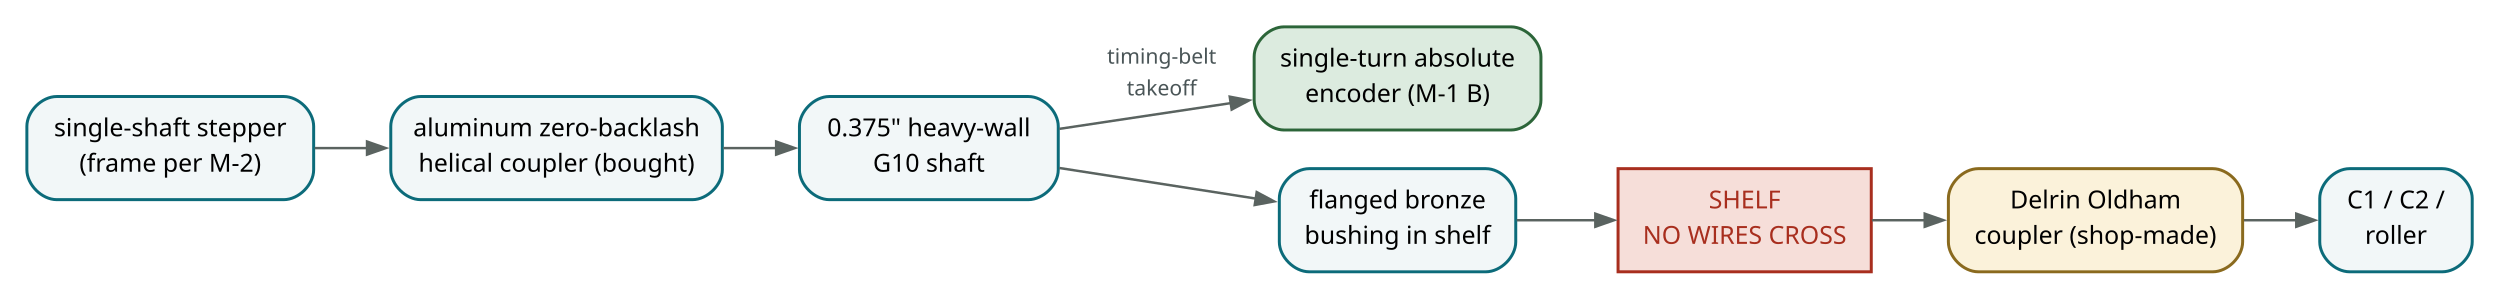
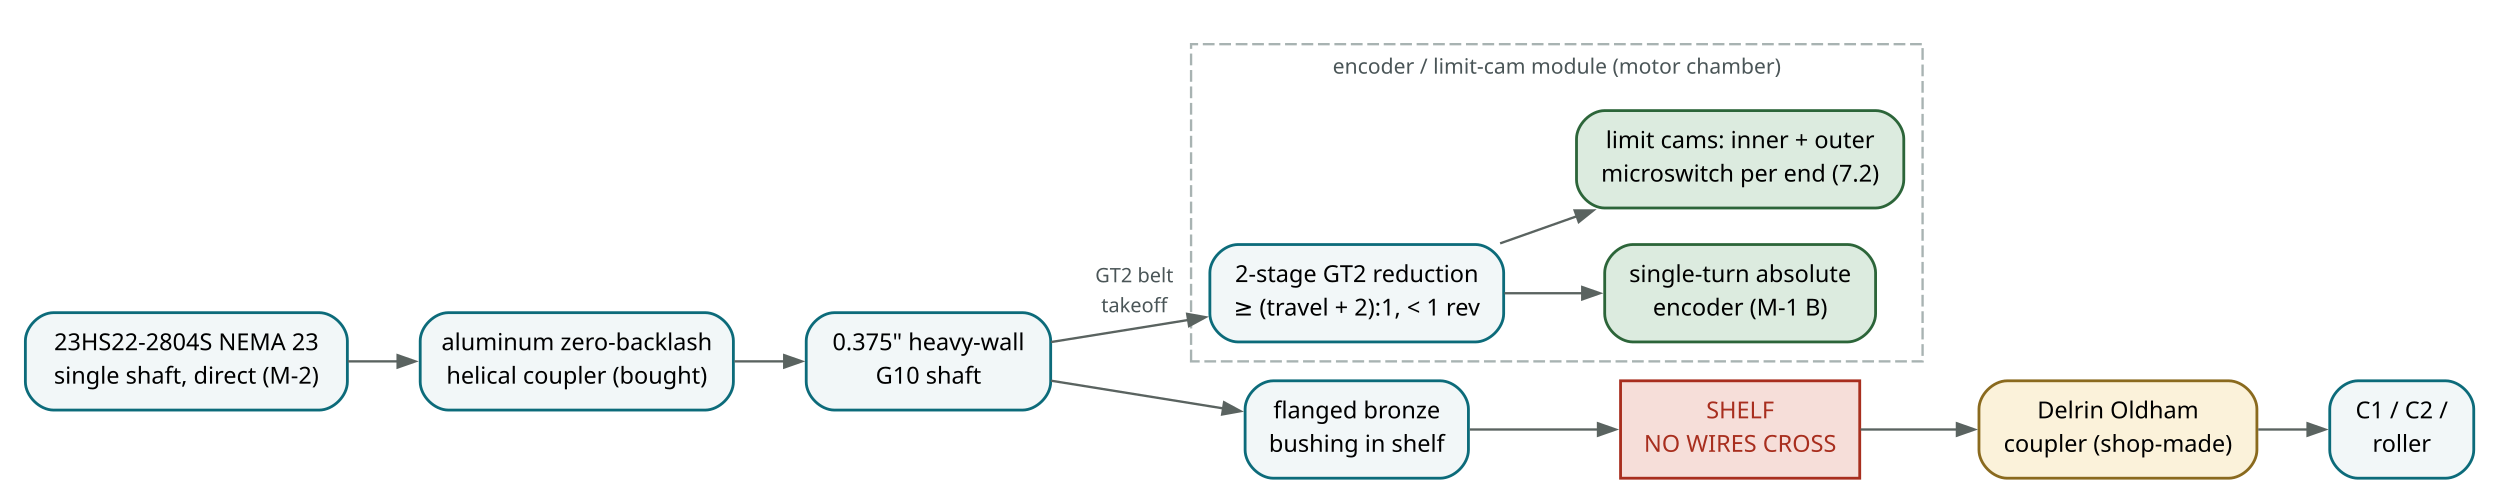
- <svg xmlns="http://www.w3.org/2000/svg" width="1005pt" height="120pt" viewBox="0.00 0.00 1005.00 120.00">
-   <g id="graph0" class="graph" transform="scale(1 1) rotate(0) translate(10.8 109.26)">
+ <svg xmlns="http://www.w3.org/2000/svg" width="1064pt" height="214pt" viewBox="0.00 0.00 1064.00 214.00">
+   <g id="graph0" class="graph" transform="scale(1 1) rotate(0) translate(10.8 203.53)">
+     <g id="clust1" class="cluster">
+       <polygon fill="none" stroke="#a8b3b2" stroke-dasharray="5,2" points="496.12,-49.73 496.12,-184.73 807.45,-184.73 807.45,-49.73 496.12,-49.73" />
+       <text xml:space="preserve" text-anchor="middle" x="651.78" y="-172.18" font-family="Noto Sans" font-size="9.00" fill="#4a5557">encoder / limit-cam module (motor chamber)</text>
+     </g>
    <g id="node1" class="node">
-       <path fill="#f2f7f8" stroke="#0c6b7a" stroke-width="1.2" d="M103.29,-70.46C103.29,-70.46 12,-70.46 12,-70.46 6,-70.46 0,-64.46 0,-58.46 0,-58.46 0,-41 0,-41 0,-35 6,-29 12,-29 12,-29 103.29,-29 103.29,-29 109.29,-29 115.29,-35 115.29,-41 115.29,-41 115.29,-58.46 115.29,-58.46 115.29,-64.46 109.29,-70.46 103.29,-70.46" />
-       <text xml:space="preserve" text-anchor="middle" x="57.64" y="-54.48" font-family="Noto Sans" font-size="10.00">single-shaft stepper</text>
-       <text xml:space="preserve" text-anchor="middle" x="57.64" y="-40.23" font-family="Noto Sans" font-size="10.00">(frame per M-2)</text>
+       <path fill="#f2f7f8" stroke="#0c6b7a" stroke-width="1.2" d="M125.04,-70.46C125.04,-70.46 12,-70.46 12,-70.46 6,-70.46 0,-64.46 0,-58.46 0,-58.46 0,-41 0,-41 0,-35 6,-29 12,-29 12,-29 125.04,-29 125.04,-29 131.04,-29 137.04,-35 137.04,-41 137.04,-41 137.04,-58.46 137.04,-58.46 137.04,-64.46 131.04,-70.46 125.04,-70.46" />
+       <text xml:space="preserve" text-anchor="middle" x="68.52" y="-54.48" font-family="Noto Sans" font-size="10.00">23HS22-2804S NEMA 23</text>
+       <text xml:space="preserve" text-anchor="middle" x="68.52" y="-40.23" font-family="Noto Sans" font-size="10.00">single shaft, direct (M-2)</text>
+     </g>
+     <g id="node2" class="node">
+       <path fill="#f2f7f8" stroke="#0c6b7a" stroke-width="1.2" d="M289.33,-70.46C289.33,-70.46 180.04,-70.46 180.04,-70.46 174.04,-70.46 168.04,-64.46 168.04,-58.46 168.04,-58.46 168.04,-41 168.04,-41 168.04,-35 174.04,-29 180.04,-29 180.04,-29 289.33,-29 289.33,-29 295.33,-29 301.33,-35 301.33,-41 301.33,-41 301.33,-58.46 301.33,-58.46 301.33,-64.46 295.33,-70.46 289.33,-70.46" />
+       <text xml:space="preserve" text-anchor="middle" x="234.69" y="-54.48" font-family="Noto Sans" font-size="10.00">aluminum zero-backlash</text>
+       <text xml:space="preserve" text-anchor="middle" x="234.69" y="-40.23" font-family="Noto Sans" font-size="10.00">helical coupler (bought)</text>
+     </g>
+     <g id="edge1" class="edge">
+       <path fill="none" stroke="#5a6360" d="M137.24,-49.73C144.26,-49.73 151.42,-49.73 158.51,-49.73" />
+       <polygon fill="#5a6360" stroke="#5a6360" points="158.43,-52.36 165.93,-49.73 158.43,-47.11 158.43,-52.36" />
    </g>
    <g id="node3" class="node">
-       <path fill="#f2f7f8" stroke="#0c6b7a" stroke-width="1.2" d="M267.58,-70.46C267.58,-70.46 158.29,-70.46 158.29,-70.46 152.29,-70.46 146.29,-64.46 146.29,-58.46 146.29,-58.46 146.29,-41 146.29,-41 146.29,-35 152.29,-29 158.29,-29 158.29,-29 267.58,-29 267.58,-29 273.58,-29 279.58,-35 279.58,-41 279.58,-41 279.58,-58.46 279.58,-58.46 279.58,-64.46 273.58,-70.46 267.58,-70.46" />
-       <text xml:space="preserve" text-anchor="middle" x="212.93" y="-54.48" font-family="Noto Sans" font-size="10.00">aluminum zero-backlash</text>
-       <text xml:space="preserve" text-anchor="middle" x="212.93" y="-40.23" font-family="Noto Sans" font-size="10.00">helical coupler (bought)</text>
+       <path fill="#f2f7f8" stroke="#0c6b7a" stroke-width="1.2" d="M424.37,-70.46C424.37,-70.46 344.33,-70.46 344.33,-70.46 338.33,-70.46 332.33,-64.46 332.33,-58.46 332.33,-58.46 332.33,-41 332.33,-41 332.33,-35 338.33,-29 344.33,-29 344.33,-29 424.37,-29 424.37,-29 430.37,-29 436.37,-35 436.37,-41 436.37,-41 436.37,-58.46 436.37,-58.46 436.37,-64.46 430.37,-70.46 424.37,-70.46" />
+       <text xml:space="preserve" text-anchor="middle" x="384.35" y="-54.48" font-family="Noto Sans" font-size="10.00">0.375" heavy-wall</text>
+       <text xml:space="preserve" text-anchor="middle" x="384.35" y="-40.23" font-family="Noto Sans" font-size="10.00">G10 shaft</text>
    </g>
-     <g id="edge1" class="edge">
-       <path fill="none" stroke="#5a6360" d="M115.72,-49.73C122.61,-49.73 129.72,-49.73 136.81,-49.73" />
-       <polygon fill="#5a6360" stroke="#5a6360" points="136.75,-52.36 144.25,-49.73 136.75,-47.11 136.75,-52.36" />
-     </g>
-     <g id="node2" class="node">
-       <path fill="#dcebdf" stroke="#2c6539" stroke-width="1.2" d="M596.66,-98.46C596.66,-98.46 505.37,-98.46 505.37,-98.46 499.37,-98.46 493.37,-92.46 493.37,-86.46 493.37,-86.46 493.37,-69 493.37,-69 493.37,-63 499.37,-57 505.37,-57 505.37,-57 596.66,-57 596.66,-57 602.66,-57 608.66,-63 608.66,-69 608.66,-69 608.66,-86.46 608.66,-86.46 608.66,-92.46 602.66,-98.46 596.66,-98.46" />
-       <text xml:space="preserve" text-anchor="middle" x="551.01" y="-82.48" font-family="Noto Sans" font-size="10.00">single-turn absolute</text>
-       <text xml:space="preserve" text-anchor="middle" x="551.01" y="-68.23" font-family="Noto Sans" font-size="10.00">encoder (M-1 B)</text>
+     <g id="edge2" class="edge">
+       <path fill="none" stroke="#5a6360" d="M301.74,-49.73C308.87,-49.73 316.1,-49.73 323.15,-49.73" />
+       <polygon fill="#5a6360" stroke="#5a6360" points="322.96,-52.36 330.46,-49.73 322.96,-47.11 322.96,-52.36" />
    </g>
    <g id="node4" class="node">
-       <path fill="#f2f7f8" stroke="#0c6b7a" stroke-width="1.2" d="M402.62,-70.46C402.62,-70.46 322.58,-70.46 322.58,-70.46 316.58,-70.46 310.58,-64.46 310.58,-58.46 310.58,-58.46 310.58,-41 310.58,-41 310.58,-35 316.58,-29 322.58,-29 322.58,-29 402.62,-29 402.62,-29 408.62,-29 414.62,-35 414.62,-41 414.62,-41 414.62,-58.46 414.62,-58.46 414.62,-64.46 408.62,-70.46 402.62,-70.46" />
-       <text xml:space="preserve" text-anchor="middle" x="362.6" y="-54.48" font-family="Noto Sans" font-size="10.00">0.375" heavy-wall</text>
-       <text xml:space="preserve" text-anchor="middle" x="362.6" y="-40.23" font-family="Noto Sans" font-size="10.00">G10 shaft</text>
+       <path fill="#f2f7f8" stroke="#0c6b7a" stroke-width="1.2" d="M602.16,-41.46C602.16,-41.46 531.12,-41.46 531.12,-41.46 525.12,-41.46 519.12,-35.46 519.12,-29.46 519.12,-29.46 519.12,-12 519.12,-12 519.12,-6 525.12,0 531.12,0 531.12,0 602.16,0 602.16,0 608.16,0 614.16,-6 614.16,-12 614.16,-12 614.16,-29.46 614.16,-29.46 614.16,-35.46 608.16,-41.46 602.16,-41.46" />
+       <text xml:space="preserve" text-anchor="middle" x="566.64" y="-25.48" font-family="Noto Sans" font-size="10.00">flanged bronze</text>
+       <text xml:space="preserve" text-anchor="middle" x="566.64" y="-11.23" font-family="Noto Sans" font-size="10.00">bushing in shelf</text>
    </g>
-     <g id="edge2" class="edge">
-       <path fill="none" stroke="#5a6360" d="M279.99,-49.73C287.12,-49.73 294.35,-49.73 301.4,-49.73" />
-       <polygon fill="#5a6360" stroke="#5a6360" points="301.21,-52.36 308.71,-49.73 301.21,-47.11 301.21,-52.36" />
+     <g id="edge3" class="edge">
+       <path fill="none" stroke="#5a6360" d="M436.53,-41.5C459.42,-37.81 486.47,-33.46 509.88,-29.7" />
+       <polygon fill="#5a6360" stroke="#5a6360" points="510.17,-32.31 517.16,-28.53 509.34,-27.13 510.17,-32.31" />
+     </g>
+     <g id="node8" class="node">
+       <path fill="#f2f7f8" stroke="#0c6b7a" stroke-width="1.2" d="M617.16,-99.46C617.16,-99.46 516.12,-99.46 516.12,-99.46 510.12,-99.46 504.12,-93.46 504.12,-87.46 504.12,-87.46 504.12,-70 504.12,-70 504.12,-64 510.12,-58 516.12,-58 516.12,-58 617.16,-58 617.16,-58 623.16,-58 629.16,-64 629.16,-70 629.16,-70 629.16,-87.46 629.16,-87.46 629.16,-93.46 623.16,-99.46 617.16,-99.46" />
+       <text xml:space="preserve" text-anchor="middle" x="566.64" y="-83.48" font-family="Noto Sans" font-size="10.00">2-stage GT2 reduction</text>
+       <text xml:space="preserve" text-anchor="middle" x="566.64" y="-69.23" font-family="Noto Sans" font-size="10.00">≥ (travel + 2):1, &lt; 1 rev</text>
    </g>
    <g id="edge7" class="edge">
-       <path fill="none" stroke="#5a6360" d="M415.03,-57.46C436.34,-60.66 461.33,-64.41 483.97,-67.81" />
-       <polygon fill="#5a6360" stroke="#5a6360" points="483.55,-70.4 491.35,-68.92 484.33,-65.21 483.55,-70.4" />
-       <text xml:space="preserve" text-anchor="middle" x="453.99" y="-83.66" font-family="Noto Sans" font-size="8.50" fill="#4a5557">  timing-belt</text>
-       <text xml:space="preserve" text-anchor="middle" x="453.99" y="-70.91" font-family="Noto Sans" font-size="8.50" fill="#4a5557">  takeoff</text>
+       <path fill="none" stroke="#5a6360" d="M436.53,-57.96C454.68,-60.88 475.43,-64.22 494.92,-67.35" />
+       <polygon fill="#5a6360" stroke="#5a6360" points="494.45,-69.94 502.27,-68.54 495.28,-64.75 494.45,-69.94" />
+       <text xml:space="preserve" text-anchor="middle" x="469.75" y="-83.39" font-family="Noto Sans" font-size="8.50" fill="#4a5557">  GT2 belt</text>
+       <text xml:space="preserve" text-anchor="middle" x="469.75" y="-70.64" font-family="Noto Sans" font-size="8.50" fill="#4a5557">  takeoff</text>
+     </g>
+     <g id="node7" class="node">
+       <polygon fill="#f6ded9" stroke="#a82e1e" stroke-width="1.2" points="780.7,-41.46 678.91,-41.46 678.91,0 780.7,0 780.7,-41.46" />
+       <text xml:space="preserve" text-anchor="middle" x="729.81" y="-25.48" font-family="Noto Sans" font-size="10.00" fill="#a82e1e">SHELF</text>
+       <text xml:space="preserve" text-anchor="middle" x="729.81" y="-11.23" font-family="Noto Sans" font-size="10.00" fill="#a82e1e">NO WIRES CROSS</text>
+     </g>
+     <g id="edge4" class="edge">
+       <path fill="none" stroke="#5a6360" d="M614.69,-20.73C631.86,-20.73 651.49,-20.73 669.58,-20.73" />
+       <polygon fill="#5a6360" stroke="#5a6360" points="669.31,-23.36 676.81,-20.73 669.31,-18.11 669.31,-23.36" />
    </g>
    <g id="node5" class="node">
-       <path fill="#f2f7f8" stroke="#0c6b7a" stroke-width="1.2" d="M586.53,-41.46C586.53,-41.46 515.49,-41.46 515.49,-41.46 509.49,-41.46 503.49,-35.46 503.49,-29.46 503.49,-29.46 503.49,-12 503.49,-12 503.49,-6 509.49,0 515.49,0 515.49,0 586.53,0 586.53,0 592.53,0 598.53,-6 598.53,-12 598.53,-12 598.53,-29.46 598.53,-29.46 598.53,-35.46 592.53,-41.46 586.53,-41.46" />
-       <text xml:space="preserve" text-anchor="middle" x="551.01" y="-25.48" font-family="Noto Sans" font-size="10.00">flanged bronze</text>
-       <text xml:space="preserve" text-anchor="middle" x="551.01" y="-11.23" font-family="Noto Sans" font-size="10.00">bushing in shelf</text>
-     </g>
-     <g id="edge3" class="edge">
-       <path fill="none" stroke="#5a6360" d="M415.03,-41.73C439.61,-37.9 469.09,-33.32 494.21,-29.41" />
-       <polygon fill="#5a6360" stroke="#5a6360" points="494.4,-32.04 501.4,-28.29 493.59,-26.85 494.4,-32.04" />
-     </g>
-     <g id="node8" class="node">
-       <polygon fill="#f6ded9" stroke="#a82e1e" stroke-width="1.2" points="741.45,-41.46 639.66,-41.46 639.66,0 741.45,0 741.45,-41.46" />
-       <text xml:space="preserve" text-anchor="middle" x="690.55" y="-25.48" font-family="Noto Sans" font-size="10.00" fill="#a82e1e">SHELF</text>
-       <text xml:space="preserve" text-anchor="middle" x="690.55" y="-11.23" font-family="Noto Sans" font-size="10.00" fill="#a82e1e">NO WIRES CROSS</text>
-     </g>
-     <g id="edge4" class="edge">
-       <path fill="none" stroke="#5a6360" d="M598.96,-20.73C609.18,-20.73 620.11,-20.73 630.72,-20.73" />
-       <polygon fill="#5a6360" stroke="#5a6360" points="630.52,-23.36 638.02,-20.73 630.52,-18.11 630.52,-23.36" />
+       <path fill="#fbf2da" stroke="#8a6a1e" stroke-width="1.2" d="M937.74,-41.46C937.74,-41.46 843.45,-41.46 843.45,-41.46 837.45,-41.46 831.45,-35.46 831.45,-29.46 831.45,-29.46 831.45,-12 831.45,-12 831.45,-6 837.45,0 843.45,0 843.45,0 937.74,0 937.74,0 943.74,0 949.74,-6 949.74,-12 949.74,-12 949.74,-29.46 949.74,-29.46 949.74,-35.46 943.74,-41.46 937.74,-41.46" />
+       <text xml:space="preserve" text-anchor="middle" x="890.6" y="-25.48" font-family="Noto Sans" font-size="10.00">Delrin Oldham</text>
+       <text xml:space="preserve" text-anchor="middle" x="890.6" y="-11.23" font-family="Noto Sans" font-size="10.00">coupler (shop-made)</text>
    </g>
    <g id="node6" class="node">
-       <path fill="#fbf2da" stroke="#8a6a1e" stroke-width="1.2" d="M878.74,-41.46C878.74,-41.46 784.45,-41.46 784.45,-41.46 778.45,-41.46 772.45,-35.46 772.45,-29.46 772.45,-29.46 772.45,-12 772.45,-12 772.45,-6 778.45,0 784.45,0 784.45,0 878.74,0 878.74,0 884.74,0 890.74,-6 890.74,-12 890.74,-12 890.74,-29.46 890.74,-29.46 890.74,-35.46 884.74,-41.46 878.74,-41.46" />
-       <text xml:space="preserve" text-anchor="middle" x="831.59" y="-25.48" font-family="Noto Sans" font-size="10.00">Delrin Oldham</text>
-       <text xml:space="preserve" text-anchor="middle" x="831.59" y="-11.23" font-family="Noto Sans" font-size="10.00">coupler (shop-made)</text>
-     </g>
-     <g id="node7" class="node">
-       <path fill="#f2f7f8" stroke="#0c6b7a" stroke-width="1.2" d="M971.03,-41.46C971.03,-41.46 933.74,-41.46 933.74,-41.46 927.74,-41.46 921.74,-35.46 921.74,-29.46 921.74,-29.46 921.74,-12 921.74,-12 921.74,-6 927.74,0 933.74,0 933.74,0 971.03,0 971.03,0 977.03,0 983.03,-6 983.03,-12 983.03,-12 983.03,-29.46 983.03,-29.46 983.03,-35.46 977.03,-41.46 971.03,-41.46" />
-       <text xml:space="preserve" text-anchor="middle" x="952.38" y="-25.48" font-family="Noto Sans" font-size="10.00">C1 / C2 /</text>
-       <text xml:space="preserve" text-anchor="middle" x="952.38" y="-11.23" font-family="Noto Sans" font-size="10.00">roller</text>
+       <path fill="#f2f7f8" stroke="#0c6b7a" stroke-width="1.2" d="M1030.03,-41.46C1030.03,-41.46 992.74,-41.46 992.74,-41.46 986.74,-41.46 980.74,-35.46 980.74,-29.46 980.74,-29.46 980.74,-12 980.74,-12 980.74,-6 986.74,0 992.74,0 992.74,0 1030.03,0 1030.03,0 1036.03,0 1042.03,-6 1042.03,-12 1042.03,-12 1042.03,-29.46 1042.03,-29.46 1042.03,-35.46 1036.03,-41.46 1030.03,-41.46" />
+       <text xml:space="preserve" text-anchor="middle" x="1011.38" y="-25.48" font-family="Noto Sans" font-size="10.00">C1 / C2 /</text>
+       <text xml:space="preserve" text-anchor="middle" x="1011.38" y="-11.23" font-family="Noto Sans" font-size="10.00">roller</text>
    </g>
    <g id="edge6" class="edge">
-       <path fill="none" stroke="#5a6360" d="M891.29,-20.73C898.45,-20.73 905.61,-20.73 912.38,-20.73" />
-       <polygon fill="#5a6360" stroke="#5a6360" points="912.3,-23.36 919.8,-20.73 912.3,-18.11 912.3,-23.36" />
+       <path fill="none" stroke="#5a6360" d="M950.29,-20.73C957.45,-20.73 964.61,-20.73 971.38,-20.73" />
+       <polygon fill="#5a6360" stroke="#5a6360" points="971.3,-23.36 978.8,-20.73 971.3,-18.11 971.3,-23.36" />
    </g>
    <g id="edge5" class="edge">
-       <path fill="none" stroke="#5a6360" d="M741.75,-20.73C748.64,-20.73 755.81,-20.73 762.95,-20.73" />
-       <polygon fill="#5a6360" stroke="#5a6360" points="762.94,-23.36 770.44,-20.73 762.94,-18.11 762.94,-23.36" />
+       <path fill="none" stroke="#5a6360" d="M781.05,-20.73C794.09,-20.73 808.35,-20.73 822.13,-20.73" />
+       <polygon fill="#5a6360" stroke="#5a6360" points="822.07,-23.36 829.57,-20.73 822.07,-18.11 822.07,-23.36" />
+     </g>
+     <g id="node9" class="node">
+       <path fill="#dcebdf" stroke="#2c6539" stroke-width="1.2" d="M775.45,-99.46C775.45,-99.46 684.16,-99.46 684.16,-99.46 678.16,-99.46 672.16,-93.46 672.16,-87.46 672.16,-87.46 672.16,-70 672.16,-70 672.16,-64 678.16,-58 684.16,-58 684.16,-58 775.45,-58 775.45,-58 781.45,-58 787.45,-64 787.45,-70 787.45,-70 787.45,-87.46 787.45,-87.46 787.45,-93.46 781.45,-99.46 775.45,-99.46" />
+       <text xml:space="preserve" text-anchor="middle" x="729.81" y="-83.48" font-family="Noto Sans" font-size="10.00">single-turn absolute</text>
+       <text xml:space="preserve" text-anchor="middle" x="729.81" y="-69.23" font-family="Noto Sans" font-size="10.00">encoder (M-1 B)</text>
+     </g>
+     <g id="edge8" class="edge">
+       <path fill="none" stroke="#5a6360" d="M629.49,-78.73C640.42,-78.73 651.83,-78.73 662.86,-78.73" />
+       <polygon fill="#5a6360" stroke="#5a6360" points="662.6,-81.36 670.1,-78.73 662.6,-76.11 662.6,-81.36" />
+     </g>
+     <g id="node10" class="node">
+       <path fill="#dcebdf" stroke="#2c6539" stroke-width="1.2" d="M787.45,-156.46C787.45,-156.46 672.16,-156.46 672.16,-156.46 666.16,-156.46 660.16,-150.46 660.16,-144.46 660.16,-144.46 660.16,-127 660.16,-127 660.16,-121 666.16,-115 672.16,-115 672.16,-115 787.45,-115 787.45,-115 793.45,-115 799.45,-121 799.45,-127 799.45,-127 799.45,-144.46 799.45,-144.46 799.45,-150.46 793.45,-156.46 787.45,-156.46" />
+       <text xml:space="preserve" text-anchor="middle" x="729.81" y="-140.48" font-family="Noto Sans" font-size="10.00">limit cams: inner + outer</text>
+       <text xml:space="preserve" text-anchor="middle" x="729.81" y="-126.23" font-family="Noto Sans" font-size="10.00">microswitch per end (7.2)</text>
+     </g>
+     <g id="edge9" class="edge">
+       <path fill="none" stroke="#5a6360" d="M627.65,-99.95C638.35,-103.74 649.57,-107.7 660.47,-111.56" />
+       <polygon fill="#5a6360" stroke="#5a6360" points="659.37,-113.96 667.32,-113.98 661.12,-109.01 659.37,-113.96" />
    </g>
  </g>
</svg>
